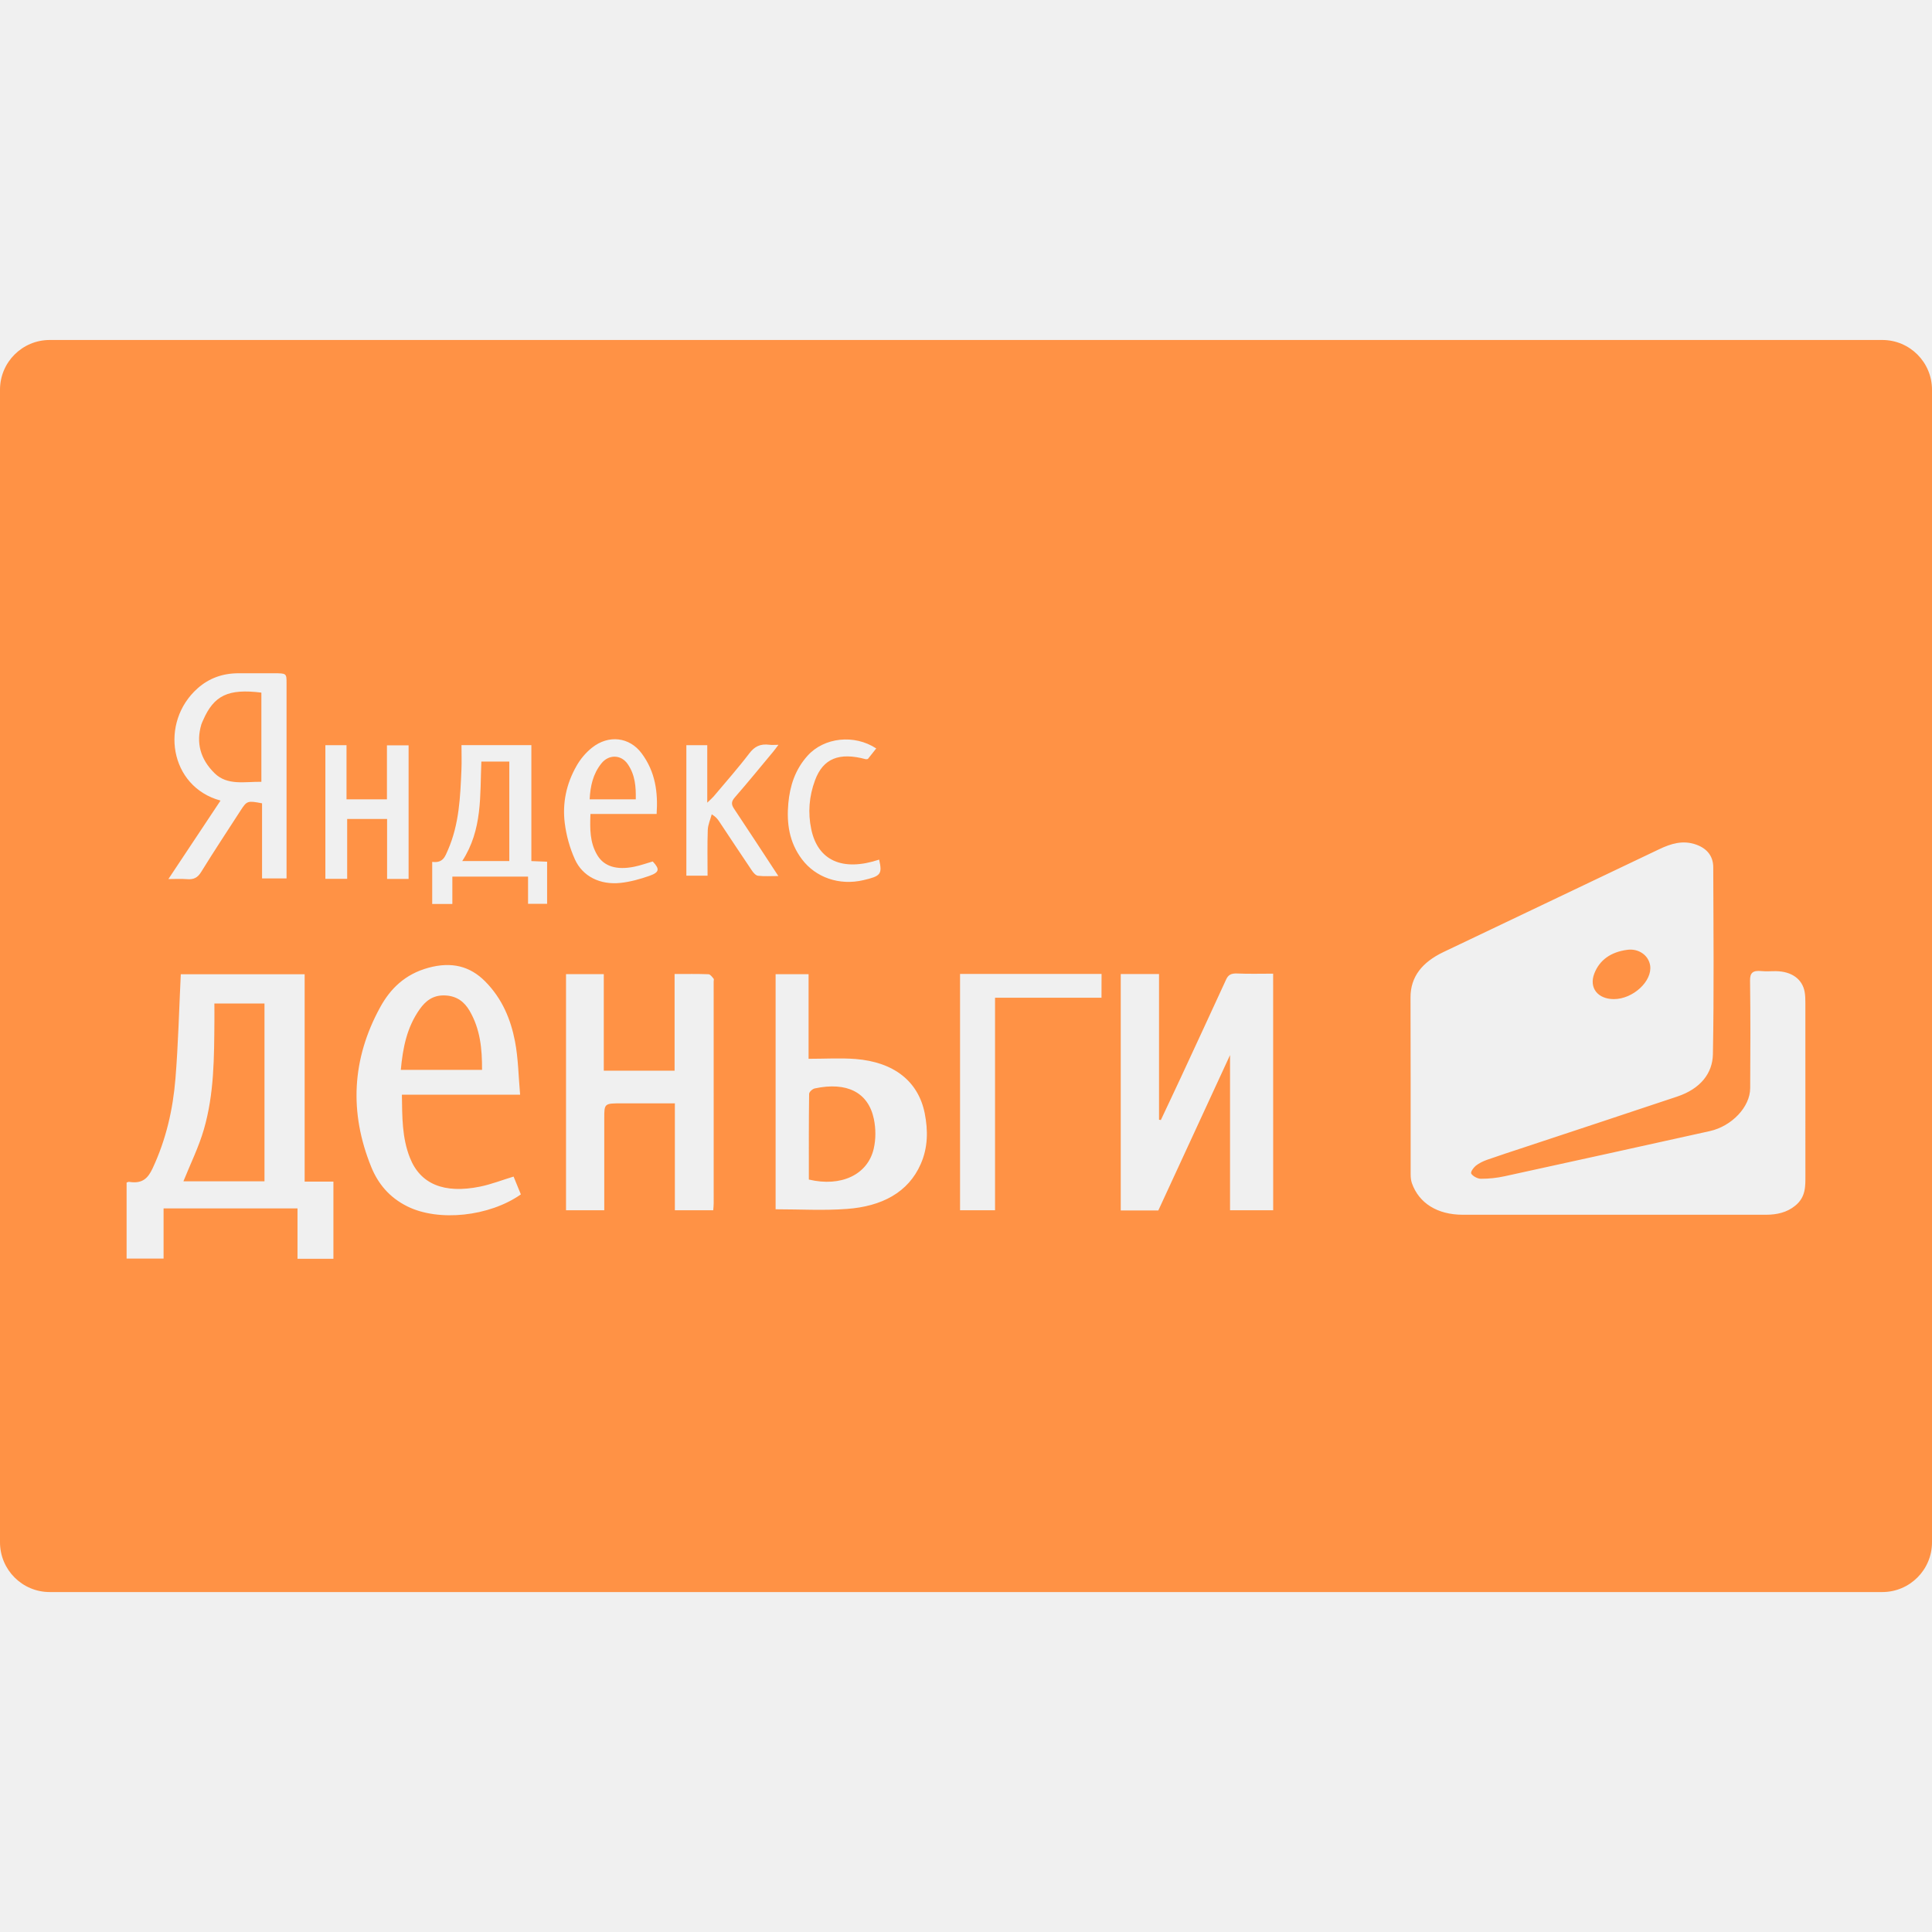
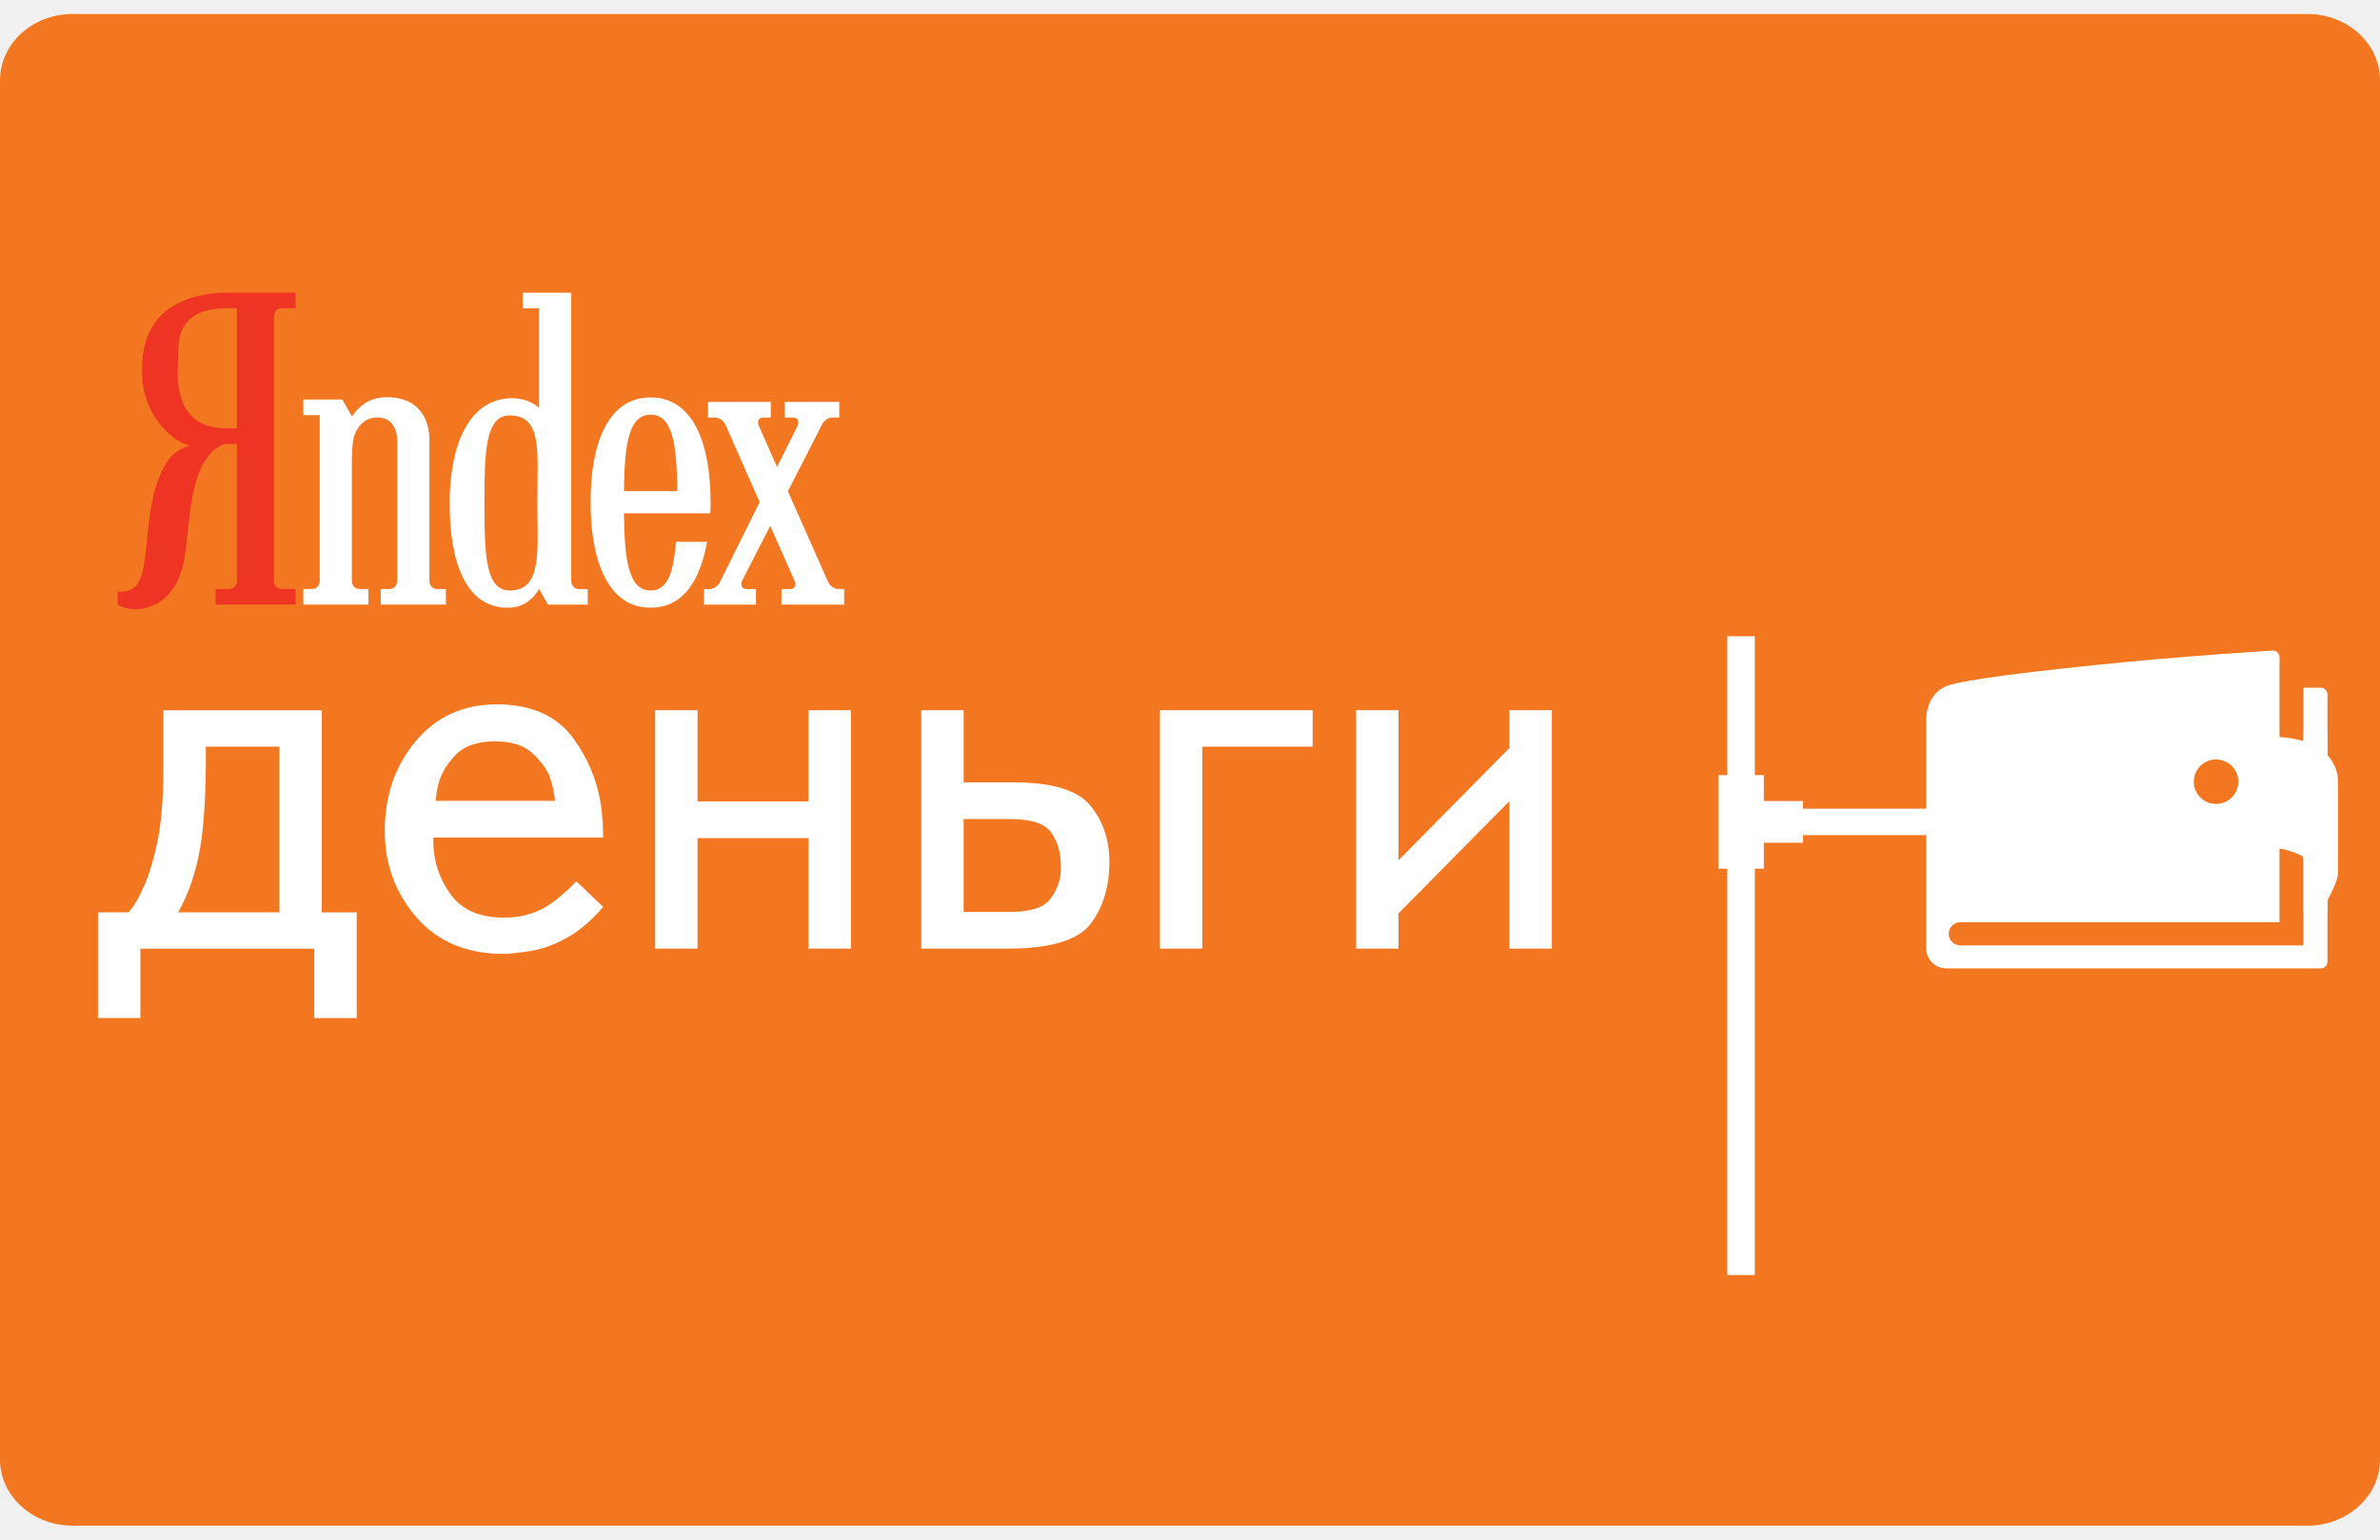
- <svg xmlns="http://www.w3.org/2000/svg" version="1.1" id="Capa_1" x="0px" y="0px" width="512px" height="512px" viewBox="0 0 56.48 56.48" style="enable-background:new 0 0 56.48 56.48;" xml:space="preserve">
+ <svg xmlns="http://www.w3.org/2000/svg" width="85" height="55" viewBox="0 0 85 55">
  <g>
-     <path d="M14.072,22.264c0.273,0,0.537,0,0.817,0c0,0.969,0,1.928,0,2.908c-0.466,0-0.904,0-1.376,0   C14.11,24.249,14.029,23.256,14.072,22.264z M18.352,22.339c-0.193-0.283-0.554-0.292-0.771-0.021   c-0.25,0.313-0.323,0.667-0.343,1.049c0.449,0,0.879,0,1.348,0C18.594,23.001,18.568,22.654,18.352,22.339z M6.268,29.845   c-0.008,1.063-0.006,2.129-0.307,3.168c-0.149,0.518-0.396,1.016-0.599,1.521c0.755,0,1.559,0,2.37,0c0-1.753,0-3.479,0-5.197   c-0.498,0-0.974,0-1.465,0C6.268,29.517,6.27,29.681,6.268,29.845z M23.819,31.819c-0.069,0.015-0.165,0.104-0.165,0.159   c-0.012,0.83-0.008,1.662-0.008,2.505c0.938,0.223,1.716-0.138,1.895-0.896c0.066-0.281,0.064-0.591,0.006-0.873   C25.385,31.933,24.758,31.619,23.819,31.819z M7.641,22.855c0-0.882,0-1.738,0-2.607c-0.971-0.121-1.388,0.081-1.704,0.808   c-0.017,0.04-0.038,0.08-0.051,0.122c-0.157,0.528-0.036,1.011,0.389,1.428C6.646,22.97,7.154,22.849,7.641,22.855z M13.726,29.546   c-0.143-0.242-0.354-0.429-0.71-0.445c-0.364-0.018-0.581,0.17-0.744,0.399c-0.383,0.539-0.495,1.138-0.555,1.776   c0.81,0,1.579,0,2.375,0C14.095,30.671,14.043,30.089,13.726,29.546z M56.48,11.393v33.695c0,0.803-0.65,1.454-1.454,1.454H1.454   C0.65,46.542,0,45.89,0,45.087V11.393c0-0.803,0.65-1.454,1.454-1.454h53.572C55.83,9.939,56.48,10.59,56.48,11.393z    M23.445,25.121c0.397,0.528,1.088,0.776,1.797,0.609c0.501-0.117,0.557-0.17,0.459-0.6c-1.062,0.354-1.793,0.034-1.985-0.89   c-0.101-0.479-0.064-0.961,0.11-1.428c0.236-0.639,0.705-0.828,1.485-0.617c0.015,0.004,0.032-0.003,0.06-0.007   c0.078-0.097,0.158-0.198,0.245-0.308c-0.644-0.423-1.526-0.322-2.007,0.212c-0.37,0.412-0.516,0.889-0.563,1.39   C22.994,24.058,23.065,24.616,23.445,25.121z M6.447,23.404c-0.502,0.754-1.001,1.506-1.524,2.294c0.213,0,0.377-0.011,0.537,0.003   c0.212,0.019,0.321-0.05,0.419-0.207c0.374-0.607,0.771-1.205,1.159-1.807c0.179-0.276,0.201-0.284,0.623-0.203   c0,0.728,0,1.462,0,2.195c0.255,0,0.476,0,0.716,0c0-0.126,0-0.232,0-0.34c0-1.786,0-3.573,0-5.36c0-0.297-0.001-0.296-0.371-0.297   c-0.341,0-0.68,0.001-1.02,0c-0.48-0.002-0.878,0.148-1.205,0.437C4.658,21.113,4.953,23,6.447,23.404z M9.747,34.543   c-0.289,0-0.556,0-0.841,0c0-2.028,0-4.036,0-6.062c-1.243,0-2.447,0-3.621,0c-0.05,1.029-0.074,2.042-0.156,3.051   c-0.073,0.896-0.271,1.775-0.667,2.622c-0.131,0.278-0.288,0.462-0.688,0.396c-0.021-0.004-0.047,0.014-0.073,0.021   c0,0.744,0,1.484,0,2.223c0.365,0,0.709,0,1.081,0c0-0.501,0-0.984,0-1.467c1.313,0,2.6,0,3.915,0c0,0.499,0,0.982,0,1.473   c0.366,0,0.702,0,1.05,0C9.747,36.046,9.747,35.304,9.747,34.543z M10.149,23.942c0.4,0,0.77,0,1.167,0c0,0.59,0,1.167,0,1.752   c0.225,0,0.42,0,0.629,0c0-1.309,0-2.604,0-3.905c-0.214,0-0.409,0-0.633,0c0,0.532,0,1.053,0,1.579c-0.402,0-0.777,0-1.182,0   c0-0.537,0-1.058,0-1.584c-0.219,0-0.409,0-0.618,0c0,1.317,0,2.611,0,3.908c0.216,0,0.411,0,0.637,0   C10.149,25.1,10.149,24.524,10.149,23.942z M15.227,34.917c-0.073-0.179-0.147-0.363-0.213-0.521   c-0.343,0.104-0.651,0.226-0.978,0.293c-1.059,0.216-1.751-0.076-2.053-0.844c-0.233-0.59-0.224-1.198-0.234-1.842   c1.16,0,2.285,0,3.456,0c-0.048-0.535-0.053-1.056-0.15-1.562c-0.123-0.633-0.367-1.241-0.872-1.751   c-0.447-0.45-0.985-0.581-1.656-0.399c-0.697,0.189-1.122,0.627-1.408,1.146c-0.838,1.523-0.91,3.091-0.268,4.673   c0.193,0.478,0.52,0.894,1.064,1.161C12.828,35.72,14.303,35.565,15.227,34.917z M15.994,25.191   c-0.16-0.006-0.296-0.012-0.46-0.018c0-1.137,0-2.259,0-3.39c-0.687,0-1.346,0-2.043,0c0,0.254,0.009,0.482-0.001,0.711   c-0.034,0.796-0.063,1.593-0.395,2.355c-0.082,0.188-0.143,0.389-0.46,0.347c0,0.424,0,0.828,0,1.23c0.2,0,0.379,0,0.589,0   c0-0.275,0-0.537,0-0.799c0.748,0,1.464,0,2.213,0c0,0.277,0,0.539,0,0.795c0.21,0,0.387,0,0.557,0   C15.994,26,15.994,25.595,15.994,25.191z M16.51,24.061c0.045,0.359,0.144,0.724,0.297,1.062c0.224,0.497,0.736,0.751,1.33,0.688   c0.287-0.03,0.574-0.111,0.844-0.205c0.301-0.105,0.309-0.2,0.101-0.422c-0.183,0.053-0.359,0.117-0.543,0.154   c-0.513,0.104-0.879-0.01-1.074-0.333c-0.229-0.378-0.218-0.784-0.204-1.209c0.658,0,1.29,0,1.935,0   c0.042-0.636-0.036-1.232-0.439-1.774c-0.354-0.476-0.967-0.552-1.454-0.161c-0.183,0.146-0.337,0.333-0.445,0.523   C16.553,22.914,16.438,23.483,16.51,24.061z M20.863,28.694c0-0.029,0.014-0.065-0.003-0.085c-0.042-0.049-0.095-0.126-0.147-0.128   c-0.319-0.013-0.64-0.007-0.992-0.007c0,0.947,0,1.884,0,2.826c-0.694,0-1.354,0-2.07,0c0-0.951,0-1.879,0-2.822   c-0.388,0-0.74,0-1.104,0c0,2.307,0,4.601,0,6.902c0.375,0,0.734,0,1.118,0c0-0.1,0-0.186,0-0.271c0-0.804-0.001-1.608,0-2.412   c0-0.444,0-0.442,0.53-0.442c0.502,0,1.004,0,1.534,0c0,1.06,0,2.09,0,3.125c0.389,0,0.749,0,1.122,0   c0.005-0.076,0.013-0.14,0.013-0.203C20.863,33.015,20.863,30.855,20.863,28.694z M22.16,25.602   c0.182,0.022,0.369,0.008,0.594,0.008c-0.448-0.683-0.866-1.326-1.294-1.967c-0.081-0.12-0.087-0.207,0.017-0.326   c0.386-0.443,0.755-0.896,1.13-1.346c0.046-0.056,0.086-0.113,0.15-0.197c-0.121,0-0.191,0.008-0.259-0.001   c-0.273-0.037-0.44,0.052-0.59,0.248c-0.329,0.432-0.694,0.844-1.046,1.263c-0.04,0.047-0.09,0.088-0.186,0.181   c0-0.601,0-1.135,0-1.68c-0.217,0-0.405,0-0.611,0c0,1.286,0,2.552,0,3.815c0.21,0,0.399,0,0.62,0c0-0.453-0.01-0.896,0.006-1.339   c0.006-0.152,0.076-0.304,0.116-0.456c0.119,0.073,0.17,0.138,0.215,0.206c0.319,0.479,0.634,0.958,0.956,1.434   C22.02,25.509,22.092,25.594,22.16,25.602z M27.033,32.544c-0.187-0.929-0.893-1.494-2.02-1.585   c-0.444-0.034-0.896-0.006-1.375-0.006c0-0.819,0-1.649,0-2.473c-0.34,0-0.648,0-0.964,0c0,2.274,0,4.534,0,6.872   c0.713,0,1.402,0.041,2.082-0.01c1.019-0.074,1.796-0.48,2.16-1.312C27.129,33.55,27.133,33.048,27.033,32.544z M32.203,28.472   c-1.382,0-2.746,0-4.137,0c0,2.313,0,4.611,0,6.908c0.347,0,0.674,0,1.023,0c0-2.07,0-4.127,0-6.212c1.053,0,2.084,0,3.112,0   C32.203,28.921,32.203,28.702,32.203,28.472z M37.219,28.464c-0.361,0-0.709,0.01-1.055-0.005c-0.18-0.007-0.261,0.044-0.322,0.181   c-0.436,0.953-0.879,1.902-1.319,2.854c-0.193,0.417-0.392,0.832-0.587,1.249c-0.019-0.003-0.035-0.006-0.053-0.009   c0-1.415,0-2.831,0-4.259c-0.388,0-0.748,0-1.119,0c0,2.312,0,4.609,0,6.912c0.371,0,0.718,0,1.098,0   c0.695-1.508,1.393-3.018,2.097-4.543c0,1.519,0,3.028,0,4.537c0.438,0,0.845,0,1.261,0C37.219,33.075,37.219,30.781,37.219,28.464   z M52.779,34.361c0.001-1.682,0.001-3.361-0.001-5.042c0-0.106-0.002-0.218-0.021-0.322c-0.067-0.375-0.381-0.6-0.84-0.606   c-0.14-0.002-0.279,0.013-0.418-0.002c-0.269-0.028-0.34,0.061-0.338,0.276c0.014,1.048,0.01,2.097,0.004,3.146   c-0.002,0.55-0.539,1.113-1.182,1.256c-2,0.441-3.998,0.886-5.999,1.32c-0.224,0.049-0.462,0.074-0.692,0.073   c-0.099,0-0.236-0.077-0.281-0.149c-0.028-0.049,0.06-0.17,0.129-0.229c0.091-0.073,0.209-0.132,0.326-0.174   c0.369-0.13,0.741-0.25,1.112-0.373c1.485-0.493,2.972-0.981,4.456-1.479c0.669-0.224,1.03-0.672,1.041-1.235   c0.034-1.823,0.016-3.648,0.01-5.473c-0.002-0.289-0.15-0.53-0.494-0.655c-0.396-0.142-0.746-0.029-1.09,0.135   c-2.101,1.003-4.203,2.004-6.305,3.005c-0.619,0.296-0.964,0.722-0.961,1.33c0.007,1.724,0.002,3.447,0.004,5.171   c0,0.085,0.009,0.174,0.036,0.254c0.207,0.586,0.743,0.922,1.485,0.924c1.481,0.002,2.963,0,4.445,0c1.473,0,2.945,0.002,4.42,0   c0.32,0,0.615-0.067,0.855-0.264C52.793,34.996,52.779,34.677,52.779,34.361z M47.178,29.208c0.562,0.001,1.133-0.528,1.062-0.985   c-0.047-0.295-0.333-0.499-0.661-0.457c-0.496,0.063-0.82,0.306-0.97,0.692C46.446,28.876,46.708,29.207,47.178,29.208z" fill="#ff9245" />
+     <rect fill="none" id="canvas_background" height="57" width="87" y="-1" x="-1" />
  </g>
  <g>
- </g>
-   <g>
- </g>
-   <g>
- </g>
-   <g>
- </g>
-   <g>
- </g>
-   <g>
- </g>
-   <g>
- </g>
-   <g>
- </g>
-   <g>
- </g>
-   <g>
- </g>
-   <g>
- </g>
-   <g>
- </g>
-   <g>
- </g>
-   <g>
- </g>
-   <g>
- </g>
+     <path stroke="null" id="svg_2" fill="#f37721" d="m85,52.136c0,1.305 -1.16,2.364 -2.593,2.364l-79.814,0c-1.432,0 -2.593,-1.059 -2.593,-2.364l0,-49.271c0,-1.306 1.161,-2.365 2.593,-2.365l79.814,0c1.433,0 2.593,1.059 2.593,2.365l0,49.271z" />
+     <polygon id="svg_4" points="69.126,28.887 62.673,28.887 62.673,22.729 61.69,22.729 61.69,28.887 61.663,28.887     61.663,29.832 61.69,29.832 61.69,45.546 62.673,45.546 62.673,29.832 69.126,29.832   " fill="#ffffff" />
+     <path id="svg_5" fill="#ffffff" d="m82.884,24.565l-0.62,0l0,9.206l-12.254,0c-0.229,0 -0.413,-0.186 -0.413,-0.412s0.185,-0.413 0.413,-0.413l11.402,0l0,-9.467c0,-0.132 -0.106,-0.239 -0.239,-0.239c0,0 -3.165,0.188 -6.337,0.516c-3.577,0.37 -5.001,0.604 -5.367,0.772c-0.4,0.185 -0.675,0.616 -0.675,1.202l0,8.146c0,0.396 0.321,0.717 0.717,0.717l13.373,0c0.133,0 0.239,-0.105 0.239,-0.238l0,-9.55c0,-0.134 -0.106,-0.24 -0.239,-0.24z" />
+     <path id="svg_6" fill="#FFFFFF" d="m77.435,30.233c0,0 2.296,0 3.083,0c1.078,0 2.605,0.287 2.605,1.931c0,0 0.377,-0.677 0.377,-0.974c0,-0.183 0,-2.532 0,-2.738c0,-0.431 -0.251,-1.595 -2.44,-1.595c-1.47,0 -3.625,0 -3.625,0l-0.637,1.195c0,0 -0.068,0.366 0.101,0.8c0.167,0.432 0.536,1.381 0.536,1.381z" />
+     <path id="svg_7" fill="#ffffff" d="m77.435,29.694l3.58,0c0,0 2.108,-0.068 2.108,1.322c0,0 0.377,-0.068 0.377,-0.365c0,-0.183 0,-2.532 0,-2.736c0,-0.433 -0.251,-1.597 -2.44,-1.597c-1.47,0 -3.625,0 -3.625,0l-0.637,1.734l0.637,1.642z" />
+     <polygon id="svg_8" points="64.391,28.615 62.994,28.615 62.994,27.688 61.37,27.688 61.37,31.032 62.994,31.032     62.994,30.105 64.391,30.105   " fill="#ffffff" />
+     <path id="svg_9" fill="#ffffff" d="m5.014,36.367l-1.514,0l0,-3.776l1.095,0c0.072,-0.083 0.151,-0.193 0.237,-0.327c0.085,-0.133 0.17,-0.299 0.255,-0.492c0.195,-0.389 0.368,-0.934 0.52,-1.633c0.153,-0.699 0.229,-1.614 0.229,-2.745l0,-2.022l5.656,0l0,7.22l1.247,0l0,3.776l-1.515,0l0,-2.48l-6.21,0l0,2.479zm4.963,-9.695l-2.626,0c0.011,1.547 -0.056,2.75 -0.201,3.608c-0.146,0.858 -0.408,1.631 -0.785,2.311l3.612,0l0,-5.919z" />
+     <path id="svg_10" fill="#ffffff" d="m21.538,32.397c-0.183,0.218 -0.372,0.413 -0.567,0.584c-0.193,0.17 -0.389,0.316 -0.584,0.438c-0.511,0.303 -0.994,0.488 -1.451,0.554c-0.457,0.068 -0.769,0.102 -0.94,0.102c-1.327,0 -2.367,-0.436 -3.122,-1.307c-0.755,-0.87 -1.132,-1.896 -1.132,-3.076c0,-1.266 0.368,-2.339 1.105,-3.216c0.736,-0.875 1.7,-1.315 2.894,-1.315c1.241,0 2.157,0.412 2.747,1.231c0.589,0.821 0.928,1.723 1.013,2.707c0.012,0.1 0.021,0.202 0.028,0.311c0.005,0.109 0.009,0.213 0.009,0.311l0,0.091l0,0.109l-6.062,0l0,0.037l0,0.036l0,0.037l0,0.036c0,0.673 0.2,1.292 0.602,1.861c0.402,0.568 1.041,0.851 1.917,0.851c0.304,0 0.578,-0.031 0.822,-0.1c0.243,-0.065 0.481,-0.167 0.711,-0.302c0.171,-0.107 0.34,-0.236 0.511,-0.382c0.171,-0.146 0.354,-0.315 0.547,-0.511l0.952,0.913zm-1.715,-3.79c-0.012,-0.122 -0.033,-0.256 -0.063,-0.408c-0.031,-0.151 -0.076,-0.312 -0.137,-0.48c-0.133,-0.304 -0.35,-0.584 -0.647,-0.845c-0.298,-0.26 -0.726,-0.391 -1.286,-0.391c-0.621,0 -1.083,0.152 -1.386,0.454c-0.305,0.303 -0.511,0.629 -0.621,0.982c-0.036,0.12 -0.063,0.239 -0.082,0.353c-0.018,0.116 -0.033,0.227 -0.045,0.336l4.267,0l0,-0.001z" />
+     <polygon id="svg_11" points="24.913,33.887 23.399,33.887 23.399,25.371 24.913,25.371 24.913,28.627 28.875,28.627     28.875,25.371 30.389,25.371 30.389,33.887 28.875,33.887 28.875,29.94 24.913,29.94   " fill="#ffffff" />
+     <path id="svg_12" fill="#ffffff" d="m34.417,25.371l0,2.576l1.784,0c1.371,0 2.283,0.275 2.738,0.828s0.682,1.224 0.682,2.014c0,0.887 -0.224,1.626 -0.673,2.214c-0.449,0.589 -1.444,0.884 -2.986,0.884l-3.058,0l0,-8.516l1.513,0zm1.673,7.202c0.715,0 1.188,-0.151 1.417,-0.455c0.23,-0.303 0.358,-0.637 0.382,-1.001l0,-0.082l0,-0.101c0,-0.461 -0.113,-0.854 -0.337,-1.183c-0.225,-0.328 -0.711,-0.492 -1.463,-0.492l-1.673,0l0,3.313l1.674,0l0,0.001z" />
+     <polygon id="svg_13" points="42.939,33.887 41.425,33.887 41.425,25.371 46.881,25.371 46.881,26.672 42.939,26.672   " fill="#ffffff" />
+     <polygon id="svg_14" points="53.909,26.719 53.909,25.371 55.423,25.371 55.423,33.887 53.909,33.887 53.909,28.615     49.946,32.628 49.946,33.887 48.433,33.887 48.433,25.371 49.946,25.371 49.946,30.732   " fill="#ffffff" />
+     <rect id="svg_15" y="26.129" x="82.264" width="0.859" height="6.439" fill="#ffffff" />
+     <circle id="svg_16" r="0.795" fill="#f37721" cy="27.924" cx="79.145" />
+     <path id="svg_20" fill="#ffffff" d="m29.963,21.042c-0.292,0 -0.401,-0.282 -0.401,-0.282l-1.423,-3.211l1.206,-2.357c0,0 0.108,-0.278 0.401,-0.278c0.159,0 0.209,0 0.228,0l0,-0.558l-1.944,0l0,0.558c0,0 0.057,0 0.275,0c0.295,0 0.189,0.278 0.189,0.278l-0.742,1.487l-0.66,-1.487c0,0 -0.104,-0.278 0.188,-0.278c0.216,0 0.248,0 0.248,0l0,-0.558l-2.239,0l0,0.558c0.016,0 0.069,0 0.225,0c0.297,0 0.404,0.278 0.404,0.278l1.213,2.744l-1.402,2.825c0,0 -0.106,0.282 -0.402,0.282c-0.214,0 -0.185,0 -0.185,0l0,0.555l1.856,0l0,-0.555c0,0 -0.021,0 -0.316,0c-0.294,0 -0.186,-0.282 -0.186,-0.282l1.012,-1.976l0.875,1.976c0,0 0.111,0.282 -0.185,0.282c-0.294,0 -0.289,0 -0.289,0l0,0.555l2.24,0l0,-0.555c0,-0.001 0.03,-0.001 -0.186,-0.001" />
+     <path id="svg_21" fill="#EE3524" d="m10.081,11.012c0.295,0 0.474,0 0.474,0l0,-0.558c0,0 -1.954,0 -2.328,0c-0.373,0 -3.152,-0.075 -3.152,2.675c0,0.279 0,-0.084 0,0.197c0,1.431 1.007,2.416 1.701,2.595c-0.384,0.098 -0.663,0.351 -0.81,0.579c-0.325,0.511 -0.52,1.136 -0.646,2.124c-0.133,1.036 -0.127,2.023 -0.507,2.346c-0.155,0.131 -0.378,0.18 -0.61,0.155l0,0.476c0.231,0.137 0.554,0.204 0.894,0.14c1.007,-0.194 1.372,-1.08 1.493,-1.817c0.218,-1.354 0.155,-3.568 1.426,-4.063l0.448,-0.001l0,4.899c0,0 0,0.282 -0.294,0.282c-0.295,0 -0.472,0 -0.472,0l0,0.555l2.857,0l0,-0.555c0,0 -0.178,0 -0.474,0c-0.293,0 -0.293,-0.282 -0.293,-0.282l0,-9.47c-0.001,0.001 -0.001,-0.277 0.293,-0.277l0,0zm-1.619,4.291l-0.294,0c-0.454,0 -1.825,0 -1.825,-2.004l0.027,-0.809c0,-1.478 1.323,-1.478 1.849,-1.478l0.243,0l0,4.291" />
+     <path id="svg_22" fill="#ffffff" d="m24.993,18.338l0.378,0c0.006,-0.133 0.007,-0.263 0.007,-0.399c0,-2.114 -0.629,-3.742 -2.142,-3.742c-1.514,0 -2.144,1.628 -2.144,3.742c0,2.113 0.63,3.769 2.144,3.769c1.155,0 1.756,-0.943 2.02,-2.353l-1.113,0c-0.089,1.07 -0.281,1.739 -0.907,1.739c-0.807,0 -0.931,-1.149 -0.953,-2.756l1.907,0l0.803,0l0,0zm-1.756,-3.525c0.807,0 0.93,1.12 0.954,2.728l-1.907,0c0.022,-1.609 0.146,-2.728 0.953,-2.728" />
+     <path id="svg_23" fill="#ffffff" d="m20.695,21.042c-0.294,0 -0.294,-0.282 -0.294,-0.282l0,-10.305l-1.735,0l0,0.558l0.587,0l0,3.558c-0.231,-0.218 -0.587,-0.345 -0.962,-0.345c-1.515,0 -2.232,1.629 -2.232,3.743c0,2.112 0.571,3.741 2.083,3.741c0.435,0 0.822,-0.19 1.111,-0.671l0.317,0.56l0.831,0l0.59,0l0,-0.555c0,-0.002 0,-0.002 -0.296,-0.002l0,0zm-2.493,0.053c-0.874,0 -0.9,-1.324 -0.9,-3.127c0,-1.805 0.027,-3.128 0.9,-3.128c1.189,0 0.988,1.323 0.988,3.128c0,1.655 0.201,3.127 -0.988,3.127" />
+     <path id="svg_24" fill="#ffffff" d="m15.63,21.042c-0.293,0 -0.293,-0.282 -0.293,-0.282s0,-4.721 0,-5.066c0,-0.5 -0.21,-1.505 -1.532,-1.505c-0.781,0 -1.121,0.542 -1.238,0.686l-0.341,-0.604l-1.393,0l0,0.557l0.586,0l0,5.932c0,0 0,0.282 -0.295,0.282c-0.292,0 -0.292,0 -0.292,0l0,0.555l2.325,0l0,-0.555c0,0 0,0 -0.296,0c-0.294,0 -0.294,-0.282 -0.294,-0.282l0,-4.334c0,-0.514 0.055,-0.759 0.083,-0.854c0.102,-0.29 0.332,-0.659 0.833,-0.659c0.588,0 0.702,0.538 0.702,0.807c0,0.159 0,5.04 0,5.04s0,0.282 -0.292,0.282c-0.294,0 -0.294,0 -0.294,0l0,0.555l2.325,0l0,-0.555c0,0 0,0 -0.294,0" />
+   </g>
</svg>
